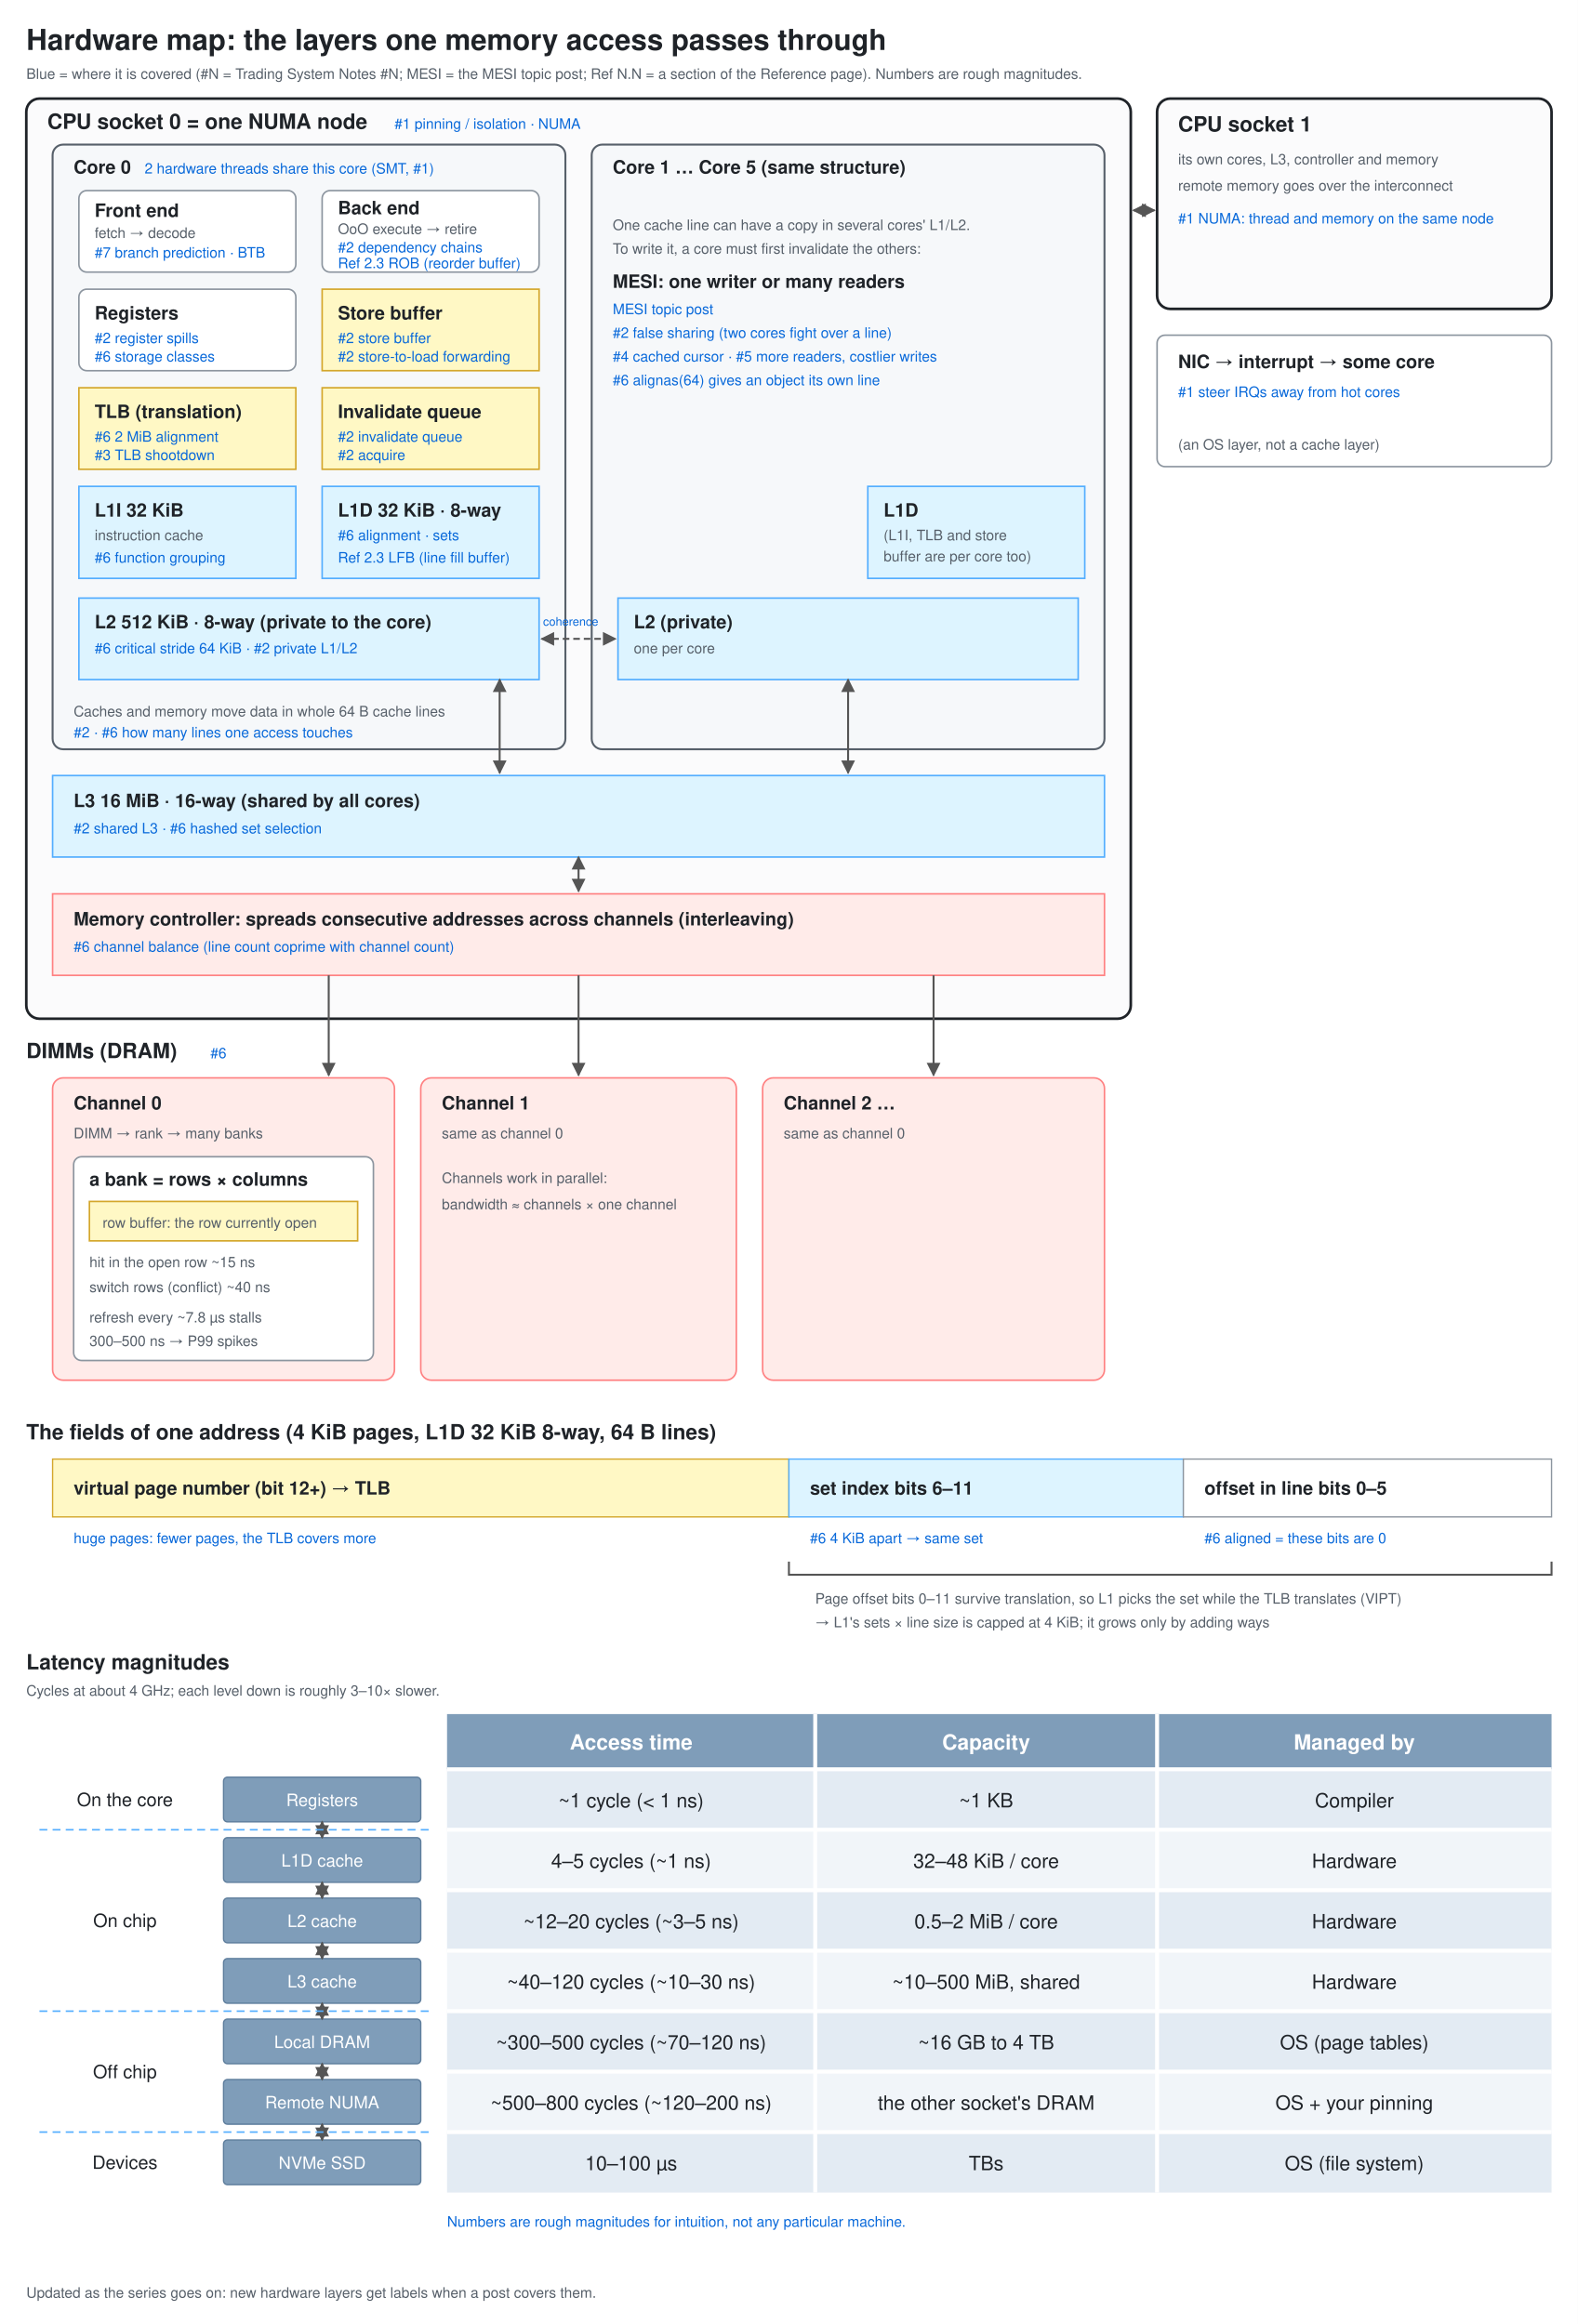
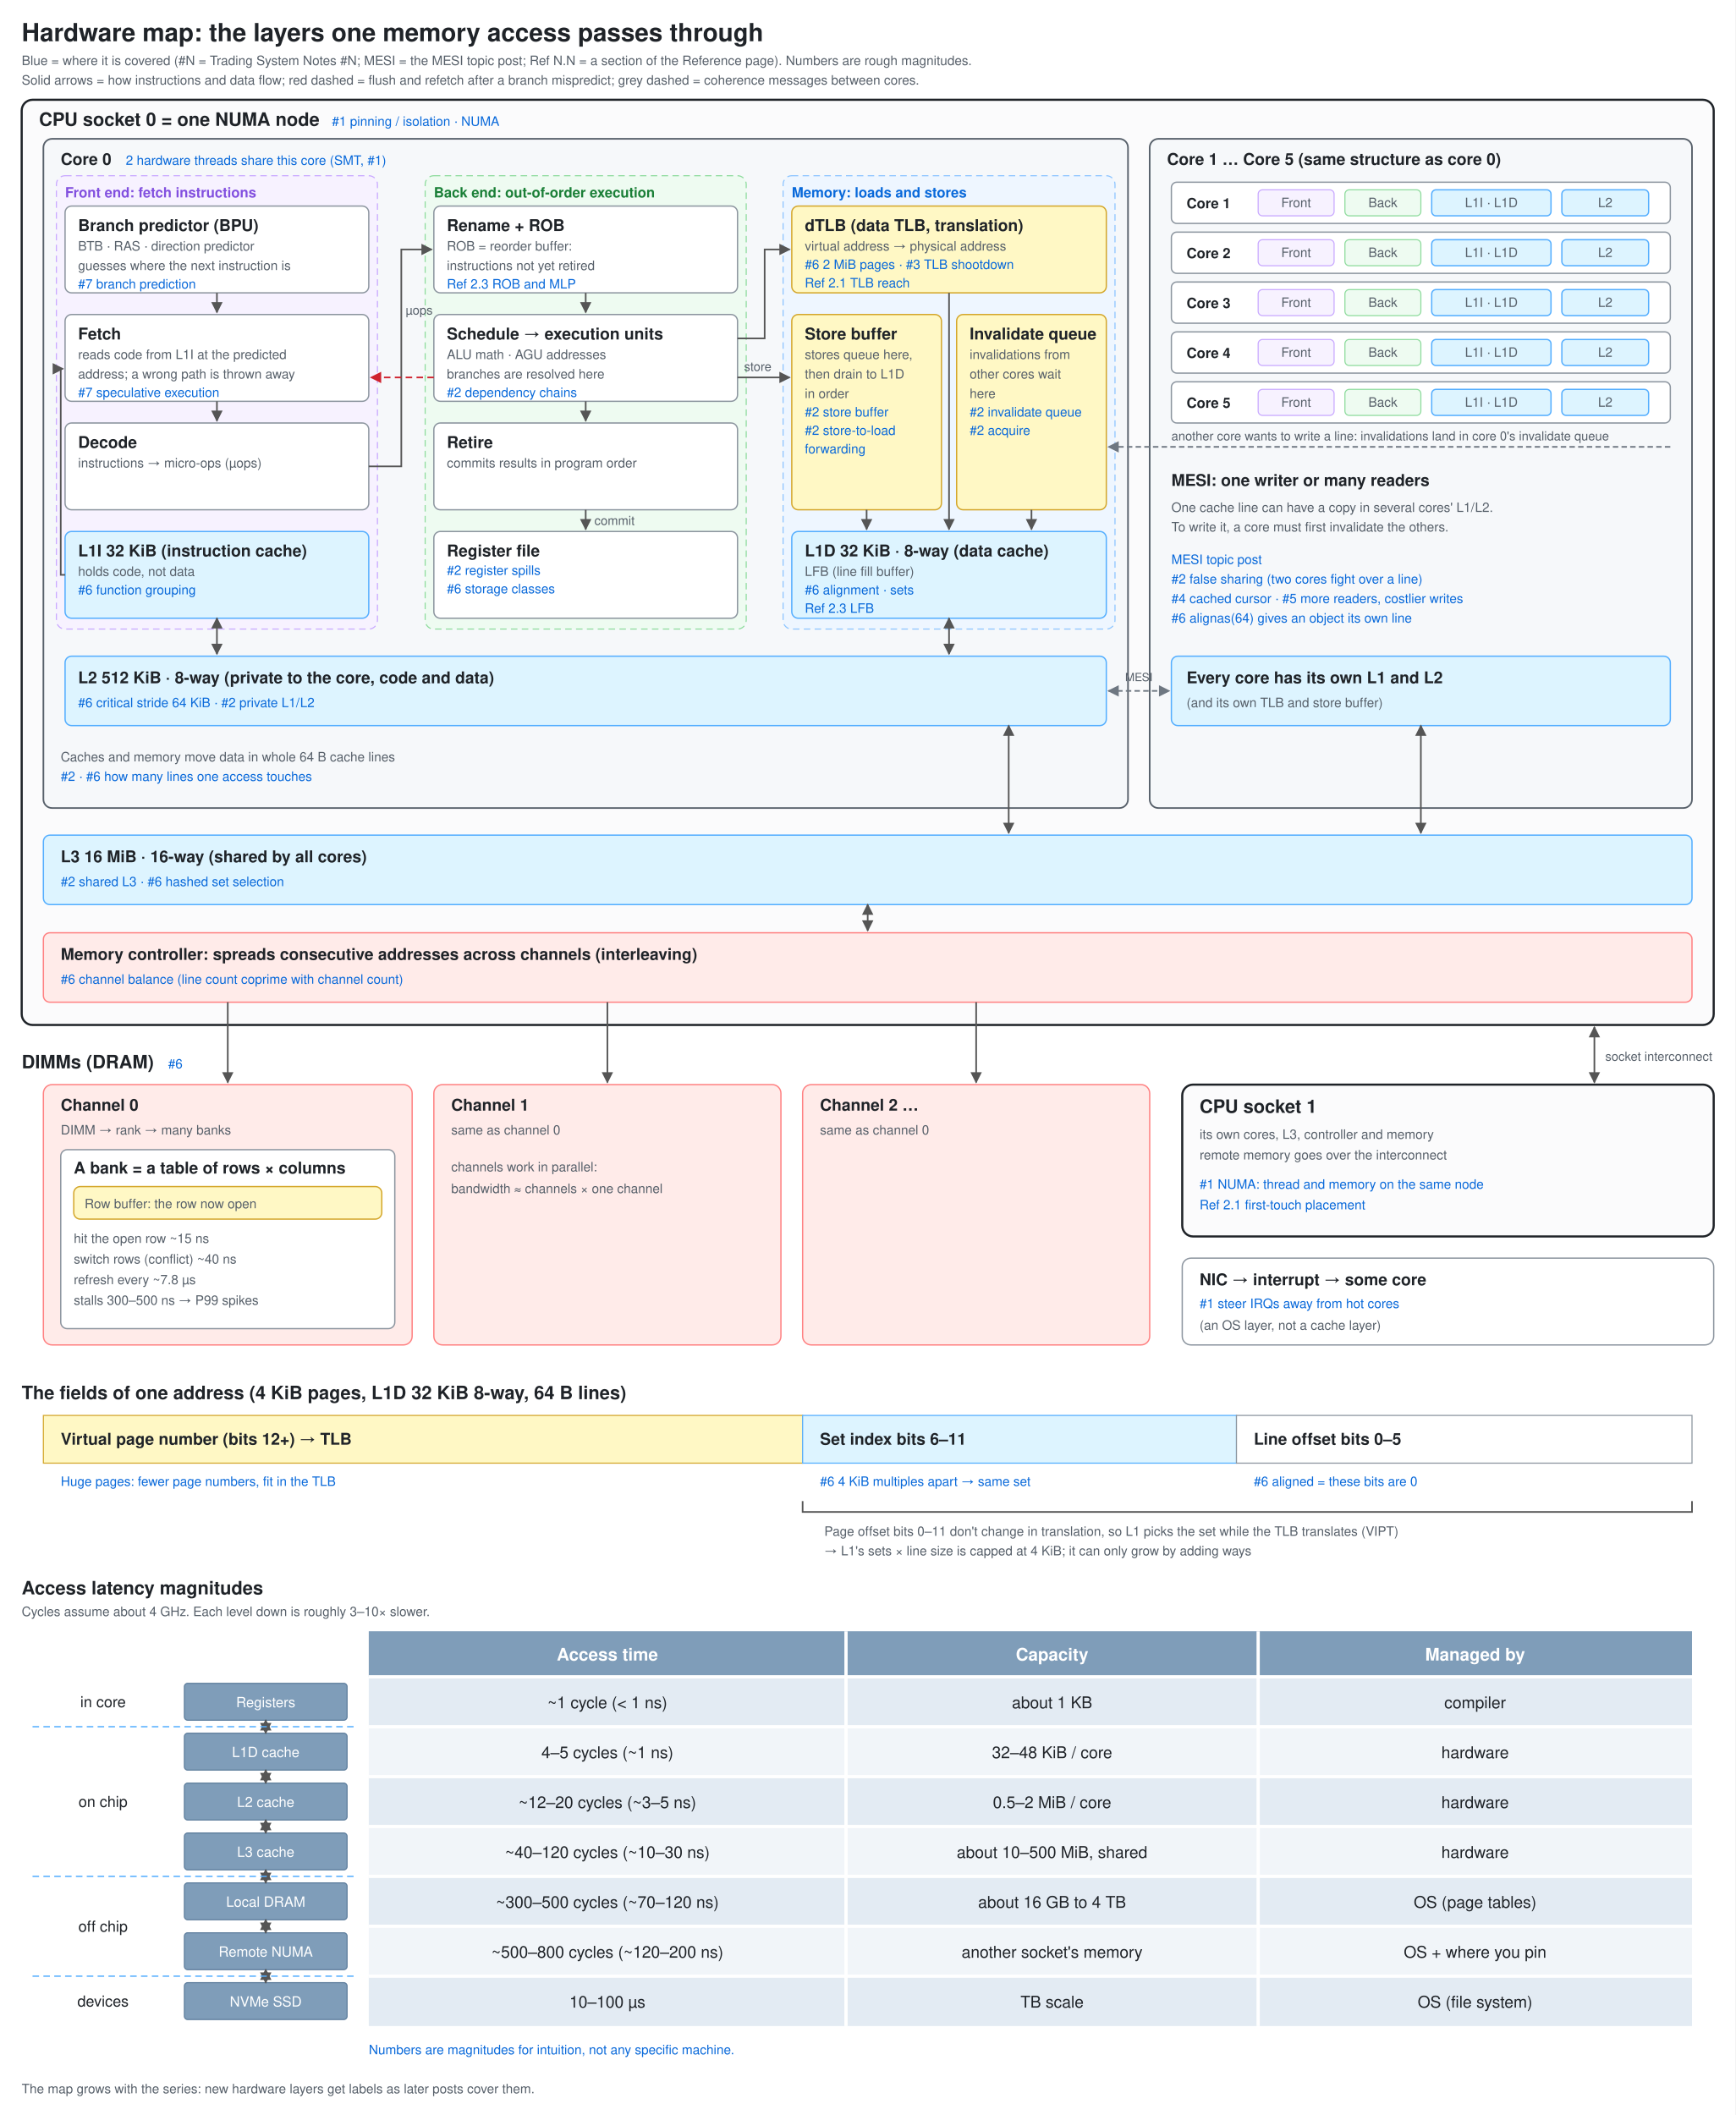
- <svg xmlns="http://www.w3.org/2000/svg" viewBox="0 0 1200 1768" width="1200" height="1768" font-family="-apple-system, Segoe UI, Helvetica, Arial, sans-serif">
+ <svg xmlns="http://www.w3.org/2000/svg" viewBox="0 0 1600 1950" width="1600" height="1950" font-family="Helvetica, Arial, sans-serif">
  <defs>
    <marker id="arr" viewBox="0 0 10 10" refX="9" refY="5" markerWidth="7" markerHeight="7" orient="auto-start-reverse">
      <path d="M0,0 L10,5 L0,10 z" fill="#555" />
    </marker>
+     <marker id="arrR" viewBox="0 0 10 10" refX="9" refY="5" markerWidth="7" markerHeight="7" orient="auto-start-reverse">
+       <path d="M0,0 L10,5 L0,10 z" fill="#cf222e" />
+     </marker>
+     <marker id="arrG" viewBox="0 0 10 10" refX="9" refY="5" markerWidth="7" markerHeight="7" orient="auto-start-reverse">
+       <path d="M0,0 L10,5 L0,10 z" fill="#6e7781" />
+     </marker>
    <style>
-       .t  { font-size: 14px; font-weight: 600; fill: #1f2328; }
-       .s  { font-size: 11px; fill: #57606a; }
-       .h  { font-size: 16px; font-weight: 700; fill: #1f2328; }
-       .tag{ font-size: 11px; fill: #0969da; }
-       .box   { fill: #ffffff; stroke: #8c959f; stroke-width: 1.2; rx: 6; }
+       .t  { font-size: 15px; font-weight: 600; fill: #1f2328; }
+       .s  { font-size: 12px; fill: #57606a; }
+       .h  { font-size: 17px; font-weight: 700; fill: #1f2328; }
+       .tag{ font-size: 12px; fill: #0969da; }
+       .lab{ font-size: 11.5px; fill: #57606a; }
+       .lane-h { font-size: 13px; font-weight: 700; }
+       .box   { fill: #ffffff; stroke: #8c959f; stroke-width: 1.2; }
      .core  { fill: #f6f8fa; stroke: #57606a; stroke-width: 1.5; }
      .sock  { fill: #fbfbfc; stroke: #1f2328; stroke-width: 2; }
      .cache { fill: #ddf4ff; stroke: #54aeff; stroke-width: 1.2; }
      .buf   { fill: #fff8c5; stroke: #d4a72c; stroke-width: 1.2; }
      .mem   { fill: #ffebe9; stroke: #ff8182; stroke-width: 1.2; }
      .line  { stroke: #555; stroke-width: 1.5; fill: none; }
+       .flush { stroke: #cf222e; stroke-width: 1.5; fill: none; stroke-dasharray: 6 4; }
+       .coh   { stroke: #6e7781; stroke-width: 1.5; fill: none; stroke-dasharray: 5 3; }
    </style>
  </defs>
-   <rect x="0" y="0" width="1200" height="1768" fill="#ffffff" />
-   <text x="20" y="38" class="h" style="font-size:22px">Hardware map: the layers one memory access passes through</text>
+   <rect x="0" y="0" width="1600" height="1950" fill="#ffffff" />
+   <text x="20" y="38" class="h" style="font-size:23px">Hardware map: the layers one memory access passes through</text>
  <text x="20" y="60" class="s">Blue = where it is covered (#N = Trading System Notes #N; MESI = the MESI topic post; Ref N.N = a section of the Reference page). Numbers are rough magnitudes.</text>
-   <rect x="20" y="75" width="840" height="700" rx="10" class="sock" />
-   <text x="36" y="98" class="h">CPU socket 0 = one NUMA node</text>
-   <text x="300" y="98" class="tag">#1 pinning / isolation · NUMA</text>
-   <rect x="40" y="110" width="390" height="460" rx="8" class="core" />
-   <text x="56" y="132" class="t">Core 0</text>
-   <text x="110" y="132" class="tag">2 hardware threads share this core (SMT, #1)</text>
-   <rect x="60" y="145" width="165" height="62" class="box" />
-   <text x="72" y="165" class="t">Front end</text>
-   <text x="72" y="181" class="s">fetch → decode</text>
-   <text x="72" y="196" class="tag">#7 branch prediction · BTB</text>
-   <rect x="245" y="145" width="165" height="62" class="box" />
-   <text x="257" y="163" class="t">Back end</text>
-   <text x="257" y="178" class="s">OoO execute → retire</text>
-   <text x="257" y="192" class="tag">#2 dependency chains</text>
-   <text x="257" y="204" class="tag">Ref 2.3 ROB (reorder buffer)</text>
-   <rect x="60" y="220" width="165" height="62" class="box" />
-   <text x="72" y="243" class="t">Registers</text>
-   <text x="72" y="261" class="tag">#2 register spills</text>
-   <text x="72" y="275" class="tag">#6 storage classes</text>
-   <rect x="245" y="220" width="165" height="62" class="buf" />
-   <text x="257" y="243" class="t">Store buffer</text>
-   <text x="257" y="261" class="tag">#2 store buffer</text>
-   <text x="257" y="275" class="tag">#2 store-to-load forwarding</text>
-   <rect x="60" y="295" width="165" height="62" class="buf" />
-   <text x="72" y="318" class="t">TLB (translation)</text>
-   <text x="72" y="336" class="tag">#6 2 MiB alignment</text>
-   <text x="72" y="350" class="tag">#3 TLB shootdown</text>
-   <rect x="245" y="295" width="165" height="62" class="buf" />
-   <text x="257" y="318" class="t">Invalidate queue</text>
-   <text x="257" y="336" class="tag">#2 invalidate queue</text>
-   <text x="257" y="350" class="tag">#2 acquire</text>
-   <rect x="60" y="370" width="165" height="70" class="cache" />
-   <text x="72" y="393" class="t">L1I 32 KiB</text>
-   <text x="72" y="411" class="s">instruction cache</text>
-   <text x="72" y="428" class="tag">#6 function grouping</text>
-   <rect x="245" y="370" width="165" height="70" class="cache" />
-   <text x="257" y="393" class="t">L1D 32 KiB · 8-way</text>
-   <text x="257" y="411" class="tag">#6 alignment · sets</text>
-   <text x="257" y="428" class="tag">Ref 2.3 LFB (line fill buffer)</text>
-   <rect x="60" y="455" width="350" height="62" class="cache" />
-   <text x="72" y="478" class="t">L2 512 KiB · 8-way (private to the core)</text>
-   <text x="72" y="497" class="tag">#6 critical stride 64 KiB · #2 private L1/L2</text>
-   <text x="56" y="545" class="s">Caches and memory move data in whole 64 B cache lines</text>
-   <text x="56" y="561" class="tag">#2 · #6 how many lines one access touches</text>
-   <rect x="450" y="110" width="390" height="460" rx="8" class="core" />
-   <text x="466" y="132" class="t">Core 1 … Core 5 (same structure)</text>
-   <text x="466" y="175" class="s">One cache line can have a copy in several cores' L1/L2.</text>
-   <text x="466" y="193" class="s">To write it, a core must first invalidate the others:</text>
-   <text x="466" y="219" class="t">MESI: one writer or many readers</text>
-   <text x="466" y="239" class="tag">MESI topic post</text>
-   <text x="466" y="257" class="tag">#2 false sharing (two cores fight over a line)</text>
-   <text x="466" y="275" class="tag">#4 cached cursor · #5 more readers, costlier writes</text>
-   <text x="466" y="293" class="tag">#6 alignas(64) gives an object its own line</text>
-   <rect x="660" y="370" width="165" height="70" class="cache" />
-   <text x="672" y="393" class="t">L1D</text>
-   <text x="672" y="411" class="s">(L1I, TLB and store</text>
-   <text x="672" y="427" class="s">buffer are per core too)</text>
-   <rect x="470" y="455" width="350" height="62" class="cache" />
-   <text x="482" y="478" class="t">L2 (private)</text>
-   <text x="482" y="497" class="s">one per core</text>
-   <line x1="412" y1="486" x2="468" y2="486" class="line" marker-start="url(#arr)" marker-end="url(#arr)" stroke-dasharray="5 3" />
-   <text x="413" y="476" class="tag" style="font-size:9px">coherence</text>
-   <rect x="40" y="590" width="800" height="62" class="cache" />
-   <text x="56" y="614" class="t">L3 16 MiB · 16-way (shared by all cores)</text>
-   <text x="56" y="634" class="tag">#2 shared L3 · #6 hashed set selection</text>
-   <line x1="380" y1="517" x2="380" y2="588" class="line" marker-start="url(#arr)" marker-end="url(#arr)" />
-   <line x1="645" y1="517" x2="645" y2="588" class="line" marker-start="url(#arr)" marker-end="url(#arr)" />
-   <rect x="40" y="680" width="800" height="62" class="mem" />
-   <text x="56" y="704" class="t">Memory controller: spreads consecutive addresses across channels (interleaving)</text>
-   <text x="56" y="724" class="tag">#6 channel balance (line count coprime with channel count)</text>
-   <line x1="440" y1="652" x2="440" y2="678" class="line" marker-start="url(#arr)" marker-end="url(#arr)" />
-   <rect x="880" y="75" width="300" height="160" rx="10" class="sock" />
-   <text x="896" y="100" class="h">CPU socket 1</text>
-   <text x="896" y="125" class="s">its own cores, L3, controller and memory</text>
-   <text x="896" y="145" class="s">remote memory goes over the interconnect</text>
-   <text x="896" y="170" class="tag">#1 NUMA: thread and memory on the same node</text>
-   <line x1="862" y1="160" x2="878" y2="160" class="line" marker-start="url(#arr)" marker-end="url(#arr)" />
-   <rect x="880" y="255" width="300" height="100" rx="8" class="box" />
-   <text x="896" y="280" class="t">NIC → interrupt → some core</text>
-   <text x="896" y="302" class="tag">#1 steer IRQs away from hot cores</text>
-   <text x="896" y="342" class="s">(an OS layer, not a cache layer)</text>
-   <text x="20" y="805" class="h">DIMMs (DRAM)</text>
-   <text x="160" y="805" class="tag">#6</text>
-   <line x1="250" y1="742" x2="250" y2="818" class="line" marker-end="url(#arr)" />
-   <line x1="440" y1="742" x2="440" y2="818" class="line" marker-end="url(#arr)" />
-   <line x1="710" y1="742" x2="710" y2="818" class="line" marker-end="url(#arr)" />
-   <rect x="40" y="820" width="260" height="230" rx="8" class="mem" />
-   <text x="56" y="844" class="t">Channel 0</text>
-   <text x="56" y="866" class="s">DIMM → rank → many banks</text>
-   <rect x="56" y="880" width="228" height="155" class="box" />
-   <text x="68" y="902" class="t">a bank = rows × columns</text>
-   <rect x="68" y="914" width="204" height="30" class="buf" />
-   <text x="78" y="934" class="s">row buffer: the row currently open</text>
-   <text x="68" y="964" class="s">hit in the open row ~15 ns</text>
-   <text x="68" y="983" class="s">switch rows (conflict) ~40 ns</text>
-   <text x="68" y="1006" class="s">refresh every ~7.8 µs stalls</text>
-   <text x="68" y="1024" class="s">300–500 ns → P99 spikes</text>
-   <rect x="320" y="820" width="240" height="230" rx="8" class="mem" />
-   <text x="336" y="844" class="t">Channel 1</text>
-   <text x="336" y="866" class="s">same as channel 0</text>
-   <text x="336" y="900" class="s">Channels work in parallel:</text>
-   <text x="336" y="920" class="s">bandwidth ≈ channels × one channel</text>
-   <rect x="580" y="820" width="260" height="230" rx="8" class="mem" />
-   <text x="596" y="844" class="t">Channel 2 …</text>
-   <text x="596" y="866" class="s">same as channel 0</text>
-   <text x="20" y="1095" class="h">The fields of one address (4 KiB pages, L1D 32 KiB 8-way, 64 B lines)</text>
-   <rect x="40" y="1110" width="560" height="44" fill="#fff8c5" stroke="#d4a72c" />
-   <rect x="600" y="1110" width="300" height="44" fill="#ddf4ff" stroke="#54aeff" />
-   <rect x="900" y="1110" width="280" height="44" fill="#ffffff" stroke="#8c959f" />
-   <text x="56" y="1137" class="t">virtual page number (bit 12+) → TLB</text>
-   <text x="616" y="1137" class="t">set index bits 6–11</text>
-   <text x="916" y="1137" class="t">offset in line bits 0–5</text>
-   <text x="56" y="1174" class="tag">huge pages: fewer pages, the TLB covers more</text>
-   <text x="616" y="1174" class="tag">#6 4 KiB apart → same set</text>
-   <text x="916" y="1174" class="tag">#6 aligned = these bits are 0</text>
-   <path d="M600,1188 L600,1198 L1180,1198 L1180,1188" class="line" />
-   <text x="620" y="1220" class="s">Page offset bits 0–11 survive translation, so L1 picks the set while the TLB translates (VIPT)</text>
-   <text x="620" y="1238" class="s">→ L1's sets × line size is capped at 4 KiB; it grows only by adding ways</text>
-   <text x="20" y="1270" class="h">Latency magnitudes</text>
-   <text x="20" y="1290" class="s">Cycles at about 4 GHz; each level down is roughly 3–10× slower.</text>
-   <rect x="340" y="1304" width="840" height="42" fill="#7f9db9" />
-   <text x="480" y="1331" text-anchor="middle" style="font-size:16px;font-weight:700;fill:#ffffff">Access time</text>
-   <text x="750" y="1331" text-anchor="middle" style="font-size:16px;font-weight:700;fill:#ffffff">Capacity</text>
-   <text x="1030" y="1331" text-anchor="middle" style="font-size:16px;font-weight:700;fill:#ffffff">Managed by</text>
-   <line x1="620" y1="1304" x2="620" y2="1668" stroke="#ffffff" stroke-width="3" />
-   <line x1="880" y1="1304" x2="880" y2="1668" stroke="#ffffff" stroke-width="3" />
-   <rect x="340" y="1346" width="840" height="46" fill="#e3ebf3" />
-   <line x1="340" y1="1346" x2="1180" y2="1346" stroke="#ffffff" stroke-width="3" />
-   <text x="480" y="1375" text-anchor="middle" style="font-size:15px;fill:#1f2328">~1 cycle (&lt; 1 ns)</text>
-   <text x="750" y="1375" text-anchor="middle" style="font-size:15px;fill:#1f2328">~1 KB</text>
-   <text x="1030" y="1375" text-anchor="middle" style="font-size:15px;fill:#1f2328">Compiler</text>
-   <rect x="170" y="1352" width="150" height="34" rx="3" fill="#7f9db9" stroke="#5d7d9c" />
-   <text x="245" y="1374" text-anchor="middle" style="font-size:13px;fill:#ffffff">Registers</text>
-   <line x1="620" y1="1346" x2="620" y2="1392" stroke="#ffffff" stroke-width="3" />
-   <line x1="880" y1="1346" x2="880" y2="1392" stroke="#ffffff" stroke-width="3" />
-   <rect x="340" y="1392" width="840" height="46" fill="#f1f5f9" />
-   <line x1="340" y1="1392" x2="1180" y2="1392" stroke="#ffffff" stroke-width="3" />
-   <text x="480" y="1421" text-anchor="middle" style="font-size:15px;fill:#1f2328">4–5 cycles (~1 ns)</text>
-   <text x="750" y="1421" text-anchor="middle" style="font-size:15px;fill:#1f2328">32–48 KiB / core</text>
-   <text x="1030" y="1421" text-anchor="middle" style="font-size:15px;fill:#1f2328">Hardware</text>
-   <rect x="170" y="1398" width="150" height="34" rx="3" fill="#7f9db9" stroke="#5d7d9c" />
-   <text x="245" y="1420" text-anchor="middle" style="font-size:13px;fill:#ffffff">L1D cache</text>
-   <line x1="620" y1="1392" x2="620" y2="1438" stroke="#ffffff" stroke-width="3" />
-   <line x1="880" y1="1392" x2="880" y2="1438" stroke="#ffffff" stroke-width="3" />
-   <rect x="340" y="1438" width="840" height="46" fill="#e3ebf3" />
-   <line x1="340" y1="1438" x2="1180" y2="1438" stroke="#ffffff" stroke-width="3" />
-   <text x="480" y="1467" text-anchor="middle" style="font-size:15px;fill:#1f2328">~12–20 cycles (~3–5 ns)</text>
-   <text x="750" y="1467" text-anchor="middle" style="font-size:15px;fill:#1f2328">0.5–2 MiB / core</text>
-   <text x="1030" y="1467" text-anchor="middle" style="font-size:15px;fill:#1f2328">Hardware</text>
-   <rect x="170" y="1444" width="150" height="34" rx="3" fill="#7f9db9" stroke="#5d7d9c" />
-   <text x="245" y="1466" text-anchor="middle" style="font-size:13px;fill:#ffffff">L2 cache</text>
-   <line x1="620" y1="1438" x2="620" y2="1484" stroke="#ffffff" stroke-width="3" />
-   <line x1="880" y1="1438" x2="880" y2="1484" stroke="#ffffff" stroke-width="3" />
-   <rect x="340" y="1484" width="840" height="46" fill="#f1f5f9" />
-   <line x1="340" y1="1484" x2="1180" y2="1484" stroke="#ffffff" stroke-width="3" />
-   <text x="480" y="1513" text-anchor="middle" style="font-size:15px;fill:#1f2328">~40–120 cycles (~10–30 ns)</text>
-   <text x="750" y="1513" text-anchor="middle" style="font-size:15px;fill:#1f2328">~10–500 MiB, shared</text>
-   <text x="1030" y="1513" text-anchor="middle" style="font-size:15px;fill:#1f2328">Hardware</text>
-   <rect x="170" y="1490" width="150" height="34" rx="3" fill="#7f9db9" stroke="#5d7d9c" />
-   <text x="245" y="1512" text-anchor="middle" style="font-size:13px;fill:#ffffff">L3 cache</text>
-   <line x1="620" y1="1484" x2="620" y2="1530" stroke="#ffffff" stroke-width="3" />
-   <line x1="880" y1="1484" x2="880" y2="1530" stroke="#ffffff" stroke-width="3" />
-   <rect x="340" y="1530" width="840" height="46" fill="#e3ebf3" />
-   <line x1="340" y1="1530" x2="1180" y2="1530" stroke="#ffffff" stroke-width="3" />
-   <text x="480" y="1559" text-anchor="middle" style="font-size:15px;fill:#1f2328">~300–500 cycles (~70–120 ns)</text>
-   <text x="750" y="1559" text-anchor="middle" style="font-size:15px;fill:#1f2328">~16 GB to 4 TB</text>
-   <text x="1030" y="1559" text-anchor="middle" style="font-size:15px;fill:#1f2328">OS (page tables)</text>
-   <rect x="170" y="1536" width="150" height="34" rx="3" fill="#7f9db9" stroke="#5d7d9c" />
-   <text x="245" y="1558" text-anchor="middle" style="font-size:13px;fill:#ffffff">Local DRAM</text>
-   <line x1="620" y1="1530" x2="620" y2="1576" stroke="#ffffff" stroke-width="3" />
-   <line x1="880" y1="1530" x2="880" y2="1576" stroke="#ffffff" stroke-width="3" />
-   <rect x="340" y="1576" width="840" height="46" fill="#f1f5f9" />
-   <line x1="340" y1="1576" x2="1180" y2="1576" stroke="#ffffff" stroke-width="3" />
-   <text x="480" y="1605" text-anchor="middle" style="font-size:15px;fill:#1f2328">~500–800 cycles (~120–200 ns)</text>
-   <text x="750" y="1605" text-anchor="middle" style="font-size:15px;fill:#1f2328">the other socket's DRAM</text>
-   <text x="1030" y="1605" text-anchor="middle" style="font-size:15px;fill:#1f2328">OS + your pinning</text>
-   <rect x="170" y="1582" width="150" height="34" rx="3" fill="#7f9db9" stroke="#5d7d9c" />
-   <text x="245" y="1604" text-anchor="middle" style="font-size:13px;fill:#ffffff">Remote NUMA</text>
-   <line x1="620" y1="1576" x2="620" y2="1622" stroke="#ffffff" stroke-width="3" />
-   <line x1="880" y1="1576" x2="880" y2="1622" stroke="#ffffff" stroke-width="3" />
-   <rect x="340" y="1622" width="840" height="46" fill="#e3ebf3" />
-   <line x1="340" y1="1622" x2="1180" y2="1622" stroke="#ffffff" stroke-width="3" />
-   <text x="480" y="1651" text-anchor="middle" style="font-size:15px;fill:#1f2328">10–100 µs</text>
-   <text x="750" y="1651" text-anchor="middle" style="font-size:15px;fill:#1f2328">TBs</text>
-   <text x="1030" y="1651" text-anchor="middle" style="font-size:15px;fill:#1f2328">OS (file system)</text>
-   <rect x="170" y="1628" width="150" height="34" rx="3" fill="#7f9db9" stroke="#5d7d9c" />
-   <text x="245" y="1650" text-anchor="middle" style="font-size:13px;fill:#ffffff">NVMe SSD</text>
-   <line x1="620" y1="1622" x2="620" y2="1668" stroke="#ffffff" stroke-width="3" />
-   <line x1="880" y1="1622" x2="880" y2="1668" stroke="#ffffff" stroke-width="3" />
-   <line x1="245" y1="1386" x2="245" y2="1398" class="line" marker-start="url(#arr)" marker-end="url(#arr)" />
-   <line x1="245" y1="1432" x2="245" y2="1444" class="line" marker-start="url(#arr)" marker-end="url(#arr)" />
-   <line x1="245" y1="1478" x2="245" y2="1490" class="line" marker-start="url(#arr)" marker-end="url(#arr)" />
-   <line x1="245" y1="1524" x2="245" y2="1536" class="line" marker-start="url(#arr)" marker-end="url(#arr)" />
-   <line x1="245" y1="1570" x2="245" y2="1582" class="line" marker-start="url(#arr)" marker-end="url(#arr)" />
-   <line x1="245" y1="1616" x2="245" y2="1628" class="line" marker-start="url(#arr)" marker-end="url(#arr)" />
-   <text x="95" y="1374" text-anchor="middle" style="font-size:14px;fill:#1f2328">On the core</text>
-   <line x1="30" y1="1392" x2="330" y2="1392" stroke="#54aeff" stroke-width="1.2" stroke-dasharray="6 4" />
-   <text x="95" y="1466" text-anchor="middle" style="font-size:14px;fill:#1f2328">On chip</text>
-   <line x1="30" y1="1530" x2="330" y2="1530" stroke="#54aeff" stroke-width="1.2" stroke-dasharray="6 4" />
-   <text x="95" y="1581" text-anchor="middle" style="font-size:14px;fill:#1f2328">Off chip</text>
-   <line x1="30" y1="1622" x2="330" y2="1622" stroke="#54aeff" stroke-width="1.2" stroke-dasharray="6 4" />
-   <text x="95" y="1650" text-anchor="middle" style="font-size:14px;fill:#1f2328">Devices</text>
-   <text x="340" y="1694" class="tag">Numbers are rough magnitudes for intuition, not any particular machine.</text>
-   <text x="20" y="1748" class="s">Updated as the series goes on: new hardware layers get labels when a post covers them.</text>
+   <text x="20" y="78" class="s">Solid arrows = how instructions and data flow; red dashed = flush and refetch after a branch mispredict; grey dashed = coherence messages between cores.</text>
+   <rect x="20" y="92" width="1560" height="853" rx="10" class="sock" />
+   <text x="36" y="116" class="h">CPU socket 0 = one NUMA node</text>
+   <text x="306" y="116" class="tag">#1 pinning / isolation · NUMA</text>
+   <rect x="40" y="128" width="1000" height="617" rx="8" class="core" />
+   <text x="56" y="152" class="t">Core 0</text>
+   <text x="116" y="152" class="tag">2 hardware threads share this core (SMT, #1)</text>
+   <rect x="52" y="162" width="296" height="418" rx="8" fill="#f7f2ff" stroke="#c8a8ff" stroke-dasharray="6 4" />
+   <text x="60" y="182" class="lane-h" style="fill:#8250df">Front end: fetch instructions</text>
+   <rect x="392" y="162" width="296" height="418" rx="8" fill="#eefbf1" stroke="#8ddb9c" stroke-dasharray="6 4" />
+   <text x="400" y="182" class="lane-h" style="fill:#1a7f37">Back end: out-of-order execution</text>
+   <rect x="722" y="162" width="306" height="418" rx="8" fill="#eef6ff" stroke="#8cc4ff" stroke-dasharray="6 4" />
+   <text x="730" y="182" class="lane-h" style="fill:#0969da">Memory: loads and stores</text>
+   <rect x="60" y="190" width="280" height="80" rx="6" class="box" />
+   <text x="72" y="213" class="t">Branch predictor (BPU)</text>
+   <text x="72" y="231" class="s">BTB · RAS · direction predictor</text>
+   <text x="72" y="249" class="s">guesses where the next instruction is</text>
+   <text x="72" y="266" class="tag">#7 branch prediction</text>
+   <rect x="60" y="290" width="280" height="80" rx="6" class="box" />
+   <text x="72" y="313" class="t">Fetch</text>
+   <text x="72" y="331" class="s">reads code from L1I at the predicted</text>
+   <text x="72" y="349" class="s">address; a wrong path is thrown away</text>
+   <text x="72" y="366" class="tag">#7 speculative execution</text>
+   <rect x="60" y="390" width="280" height="80" rx="6" class="box" />
+   <text x="72" y="413" class="t">Decode</text>
+   <text x="72" y="431" class="s">instructions → micro-ops (µops)</text>
+   <rect x="60" y="490" width="280" height="80" rx="6" class="cache" />
+   <text x="72" y="513" class="t">L1I 32 KiB (instruction cache)</text>
+   <text x="72" y="531" class="s">holds code, not data</text>
+   <text x="72" y="548" class="tag">#6 function grouping</text>
+   <rect x="400" y="190" width="280" height="80" rx="6" class="box" />
+   <text x="412" y="213" class="t">Rename + ROB</text>
+   <text x="412" y="231" class="s">ROB = reorder buffer:</text>
+   <text x="412" y="249" class="s">instructions not yet retired</text>
+   <text x="412" y="266" class="tag">Ref 2.3 ROB and MLP</text>
+   <rect x="400" y="290" width="280" height="80" rx="6" class="box" />
+   <text x="412" y="313" class="t">Schedule → execution units</text>
+   <text x="412" y="331" class="s">ALU math · AGU addresses</text>
+   <text x="412" y="349" class="s">branches are resolved here</text>
+   <text x="412" y="366" class="tag">#2 dependency chains</text>
+   <rect x="400" y="390" width="280" height="80" rx="6" class="box" />
+   <text x="412" y="413" class="t">Retire</text>
+   <text x="412" y="431" class="s">commits results in program order</text>
+   <rect x="400" y="490" width="280" height="80" rx="6" class="box" />
+   <text x="412" y="513" class="t">Register file</text>
+   <text x="412" y="530" class="tag">#2 register spills</text>
+   <text x="412" y="547" class="tag">#6 storage classes</text>
+   <rect x="730" y="190" width="290" height="80" rx="6" class="buf" />
+   <text x="742" y="213" class="t">dTLB (data TLB, translation)</text>
+   <text x="742" y="231" class="s">virtual address → physical address</text>
+   <text x="742" y="248" class="tag">#6 2 MiB pages · #3 TLB shootdown</text>
+   <text x="742" y="265" class="tag">Ref 2.1 TLB reach</text>
+   <rect x="730" y="290" width="138" height="180" rx="6" class="buf" />
+   <text x="742" y="313" class="t">Store buffer</text>
+   <text x="742" y="331" class="s">stores queue here,</text>
+   <text x="742" y="349" class="s">then drain to L1D</text>
+   <text x="742" y="367" class="s">in order</text>
+   <text x="742" y="384" class="tag">#2 store buffer</text>
+   <text x="742" y="401" class="tag">#2 store-to-load</text>
+   <text x="742" y="418" class="tag">forwarding</text>
+   <rect x="882" y="290" width="138" height="180" rx="6" class="buf" />
+   <text x="894" y="313" class="t">Invalidate queue</text>
+   <text x="894" y="331" class="s">invalidations from</text>
+   <text x="894" y="349" class="s">other cores wait</text>
+   <text x="894" y="367" class="s">here</text>
+   <text x="894" y="384" class="tag">#2 invalidate queue</text>
+   <text x="894" y="401" class="tag">#2 acquire</text>
+   <rect x="730" y="490" width="290" height="80" rx="6" class="cache" />
+   <text x="742" y="513" class="t">L1D 32 KiB · 8-way (data cache)</text>
+   <text x="742" y="531" class="s">LFB (line fill buffer)</text>
+   <text x="742" y="548" class="tag">#6 alignment · sets</text>
+   <text x="742" y="565" class="tag">Ref 2.3 LFB</text>
+   <rect x="60" y="605" width="960" height="64" rx="6" class="cache" />
+   <text x="72" y="630" class="t">L2 512 KiB · 8-way (private to the core, code and data)</text>
+   <text x="72" y="652" class="tag">#6 critical stride 64 KiB · #2 private L1/L2</text>
+   <text x="56" y="702" class="s">Caches and memory move data in whole 64 B cache lines</text>
+   <text x="56" y="720" class="tag">#2 · #6 how many lines one access touches</text>
+   <path d="M200,270 L200,288" class="line" marker-end="url(#arr)" />
+   <path d="M200,370 L200,388" class="line" marker-end="url(#arr)" />
+   <path d="M60,530 L56,530 L56,340 L58,340" class="line" marker-end="url(#arr)" />
+   <path d="M340,430 L370,430 L370,230 L398,230" class="line" marker-end="url(#arr)" />
+   <text x="374" y="290" class="lab">µops</text>
+   <path d="M540,270 L540,288" class="line" marker-end="url(#arr)" />
+   <path d="M540,370 L540,388" class="line" marker-end="url(#arr)" />
+   <path d="M540,470 L540,488" class="line" marker-end="url(#arr)" />
+   <text x="548" y="484" class="lab">commit</text>
+   <path d="M400,348 L342,348" class="flush" marker-end="url(#arrR)" />
+   <path d="M680,312 L705,312 L705,230 L728,230" class="line" marker-end="url(#arr)" />
+   <path d="M680,348 L728,348" class="line" marker-end="url(#arr)" />
+   <text x="686" y="342" class="lab">store</text>
+   <path d="M875,270 L875,488" class="line" marker-end="url(#arr)" />
+   <path d="M799,470 L799,488" class="line" marker-end="url(#arr)" />
+   <path d="M951,470 L951,488" class="line" marker-end="url(#arr)" />
+   <path d="M200,570 L200,603" class="line" marker-start="url(#arr)" marker-end="url(#arr)" />
+   <path d="M875,570 L875,603" class="line" marker-start="url(#arr)" marker-end="url(#arr)" />
+   <rect x="1060" y="128" width="500" height="617" rx="8" class="core" />
+   <text x="1076" y="152" class="t">Core 1 … Core 5 (same structure as core 0)</text>
+   <rect x="1080" y="168" width="460" height="38" rx="5" class="box" />
+   <text x="1094" y="192" class="t" style="font-size:13px">Core 1</text>
+   <rect x="1160" y="175" width="70" height="24" rx="4" fill="#f7f2ff" stroke="#c8a8ff" />
+   <text x="1195.0" y="191" class="s" text-anchor="middle">Front</text>
+   <rect x="1240" y="175" width="70" height="24" rx="4" fill="#eefbf1" stroke="#8ddb9c" />
+   <text x="1275.0" y="191" class="s" text-anchor="middle">Back</text>
+   <rect x="1320" y="175" width="110" height="24" rx="4" class="cache" />
+   <text x="1375.0" y="191" class="s" text-anchor="middle">L1I · L1D</text>
+   <rect x="1440" y="175" width="80" height="24" rx="4" class="cache" />
+   <text x="1480.0" y="191" class="s" text-anchor="middle">L2</text>
+   <rect x="1080" y="214" width="460" height="38" rx="5" class="box" />
+   <text x="1094" y="238" class="t" style="font-size:13px">Core 2</text>
+   <rect x="1160" y="221" width="70" height="24" rx="4" fill="#f7f2ff" stroke="#c8a8ff" />
+   <text x="1195.0" y="237" class="s" text-anchor="middle">Front</text>
+   <rect x="1240" y="221" width="70" height="24" rx="4" fill="#eefbf1" stroke="#8ddb9c" />
+   <text x="1275.0" y="237" class="s" text-anchor="middle">Back</text>
+   <rect x="1320" y="221" width="110" height="24" rx="4" class="cache" />
+   <text x="1375.0" y="237" class="s" text-anchor="middle">L1I · L1D</text>
+   <rect x="1440" y="221" width="80" height="24" rx="4" class="cache" />
+   <text x="1480.0" y="237" class="s" text-anchor="middle">L2</text>
+   <rect x="1080" y="260" width="460" height="38" rx="5" class="box" />
+   <text x="1094" y="284" class="t" style="font-size:13px">Core 3</text>
+   <rect x="1160" y="267" width="70" height="24" rx="4" fill="#f7f2ff" stroke="#c8a8ff" />
+   <text x="1195.0" y="283" class="s" text-anchor="middle">Front</text>
+   <rect x="1240" y="267" width="70" height="24" rx="4" fill="#eefbf1" stroke="#8ddb9c" />
+   <text x="1275.0" y="283" class="s" text-anchor="middle">Back</text>
+   <rect x="1320" y="267" width="110" height="24" rx="4" class="cache" />
+   <text x="1375.0" y="283" class="s" text-anchor="middle">L1I · L1D</text>
+   <rect x="1440" y="267" width="80" height="24" rx="4" class="cache" />
+   <text x="1480.0" y="283" class="s" text-anchor="middle">L2</text>
+   <rect x="1080" y="306" width="460" height="38" rx="5" class="box" />
+   <text x="1094" y="330" class="t" style="font-size:13px">Core 4</text>
+   <rect x="1160" y="313" width="70" height="24" rx="4" fill="#f7f2ff" stroke="#c8a8ff" />
+   <text x="1195.0" y="329" class="s" text-anchor="middle">Front</text>
+   <rect x="1240" y="313" width="70" height="24" rx="4" fill="#eefbf1" stroke="#8ddb9c" />
+   <text x="1275.0" y="329" class="s" text-anchor="middle">Back</text>
+   <rect x="1320" y="313" width="110" height="24" rx="4" class="cache" />
+   <text x="1375.0" y="329" class="s" text-anchor="middle">L1I · L1D</text>
+   <rect x="1440" y="313" width="80" height="24" rx="4" class="cache" />
+   <text x="1480.0" y="329" class="s" text-anchor="middle">L2</text>
+   <rect x="1080" y="352" width="460" height="38" rx="5" class="box" />
+   <text x="1094" y="376" class="t" style="font-size:13px">Core 5</text>
+   <rect x="1160" y="359" width="70" height="24" rx="4" fill="#f7f2ff" stroke="#c8a8ff" />
+   <text x="1195.0" y="375" class="s" text-anchor="middle">Front</text>
+   <rect x="1240" y="359" width="70" height="24" rx="4" fill="#eefbf1" stroke="#8ddb9c" />
+   <text x="1275.0" y="375" class="s" text-anchor="middle">Back</text>
+   <rect x="1320" y="359" width="110" height="24" rx="4" class="cache" />
+   <text x="1375.0" y="375" class="s" text-anchor="middle">L1I · L1D</text>
+   <rect x="1440" y="359" width="80" height="24" rx="4" class="cache" />
+   <text x="1480.0" y="375" class="s" text-anchor="middle">L2</text>
+   <text x="1080" y="448" class="t">MESI: one writer or many readers</text>
+   <text x="1080" y="472" class="s">One cache line can have a copy in several cores' L1/L2.</text>
+   <text x="1080" y="490" class="s">To write it, a core must first invalidate the others.</text>
+   <text x="1080" y="520" class="tag">MESI topic post</text>
+   <text x="1080" y="538" class="tag">#2 false sharing (two cores fight over a line)</text>
+   <text x="1080" y="556" class="tag">#4 cached cursor · #5 more readers, costlier writes</text>
+   <text x="1080" y="574" class="tag">#6 alignas(64) gives an object its own line</text>
+   <rect x="1080" y="605" width="460" height="64" rx="6" class="cache" />
+   <text x="1094" y="630" class="t">Every core has its own L1 and L2</text>
+   <text x="1094" y="652" class="s">(and its own TLB and store buffer)</text>
+   <path d="M1540,412 L1022,412" class="coh" marker-end="url(#arrG)" />
+   <text x="1080" y="406" class="lab">another core wants to write a line: invalidations land in core 0's invalidate queue</text>
+   <path d="M1022,637 L1078,637" class="coh" marker-start="url(#arrG)" marker-end="url(#arrG)" />
+   <text x="1050.0" y="628" class="lab" text-anchor="middle" style="font-size:10.5px">MESI</text>
+   <rect x="40" y="770" width="1520" height="64" rx="6" class="cache" />
+   <text x="56" y="795" class="t">L3 16 MiB · 16-way (shared by all cores)</text>
+   <text x="56" y="817" class="tag">#2 shared L3 · #6 hashed set selection</text>
+   <path d="M930,669 L930,768" class="line" marker-start="url(#arr)" marker-end="url(#arr)" />
+   <path d="M1310,669 L1310,768" class="line" marker-start="url(#arr)" marker-end="url(#arr)" />
+   <rect x="40" y="860" width="1520" height="64" rx="6" class="mem" />
+   <text x="56" y="885" class="t">Memory controller: spreads consecutive addresses across channels (interleaving)</text>
+   <text x="56" y="907" class="tag">#6 channel balance (line count coprime with channel count)</text>
+   <path d="M800,834 L800,858" class="line" marker-start="url(#arr)" marker-end="url(#arr)" />
+   <text x="20" y="985" class="h">DIMMs (DRAM)</text>
+   <text x="155" y="985" class="tag">#6</text>
+   <path d="M210,924 L210,998" class="line" marker-end="url(#arr)" />
+   <path d="M560,924 L560,998" class="line" marker-end="url(#arr)" />
+   <path d="M900,924 L900,998" class="line" marker-end="url(#arr)" />
+   <rect x="40" y="1000" width="340" height="240" rx="8" class="mem" />
+   <text x="56" y="1024" class="t">Channel 0</text>
+   <text x="56" y="1046" class="s">DIMM → rank → many banks</text>
+   <rect x="56" y="1060" width="308" height="165" rx="6" class="box" />
+   <text x="68" y="1082" class="t">A bank = a table of rows × columns</text>
+   <rect x="68" y="1094" width="284" height="30" rx="6" class="buf" />
+   <text x="78" y="1114" class="s">Row buffer: the row now open</text>
+   <text x="68" y="1146" class="s">hit the open row ~15 ns</text>
+   <text x="68" y="1165" class="s">switch rows (conflict) ~40 ns</text>
+   <text x="68" y="1184" class="s">refresh every ~7.8 µs</text>
+   <text x="68" y="1203" class="s">stalls 300–500 ns → P99 spikes</text>
+   <rect x="400" y="1000" width="320" height="240" rx="8" class="mem" />
+   <text x="416" y="1024" class="t">Channel 1</text>
+   <text x="416" y="1046" class="s">same as channel 0</text>
+   <text x="416" y="1080" class="s">channels work in parallel:</text>
+   <text x="416" y="1100" class="s">bandwidth ≈ channels × one channel</text>
+   <rect x="740" y="1000" width="320" height="240" rx="8" class="mem" />
+   <text x="756" y="1024" class="t">Channel 2 …</text>
+   <text x="756" y="1046" class="s">same as channel 0</text>
+   <rect x="1090" y="1000" width="490" height="140" rx="10" class="sock" />
+   <text x="1106" y="1026" class="h">CPU socket 1</text>
+   <text x="1106" y="1050" class="s">its own cores, L3, controller and memory</text>
+   <text x="1106" y="1069" class="s">remote memory goes over the interconnect</text>
+   <text x="1106" y="1096" class="tag">#1 NUMA: thread and memory on the same node</text>
+   <text x="1106" y="1115" class="tag">Ref 2.1 first-touch placement</text>
+   <path d="M1470,947 L1470,998" class="line" marker-start="url(#arr)" marker-end="url(#arr)" />
+   <text x="1480" y="978" class="lab">socket interconnect</text>
+   <rect x="1090" y="1160" width="490" height="80" rx="8" class="box" />
+   <text x="1106" y="1185" class="t">NIC → interrupt → some core</text>
+   <text x="1106" y="1206" class="tag">#1 steer IRQs away from hot cores</text>
+   <text x="1106" y="1226" class="s">(an OS layer, not a cache layer)</text>
+   <text x="20" y="1290" class="h">The fields of one address (4 KiB pages, L1D 32 KiB 8-way, 64 B lines)</text>
+   <rect x="40" y="1305" width="700" height="44" fill="#fff8c5" stroke="#d4a72c" />
+   <text x="56" y="1332" class="t">Virtual page number (bits 12+) → TLB</text>
+   <text x="56" y="1370" class="tag">Huge pages: fewer page numbers, fit in the TLB</text>
+   <rect x="740" y="1305" width="400" height="44" fill="#ddf4ff" stroke="#54aeff" />
+   <text x="756" y="1332" class="t">Set index bits 6–11</text>
+   <text x="756" y="1370" class="tag">#6 4 KiB multiples apart → same set</text>
+   <rect x="1140" y="1305" width="420" height="44" fill="#ffffff" stroke="#8c959f" />
+   <text x="1156" y="1332" class="t">Line offset bits 0–5</text>
+   <text x="1156" y="1370" class="tag">#6 aligned = these bits are 0</text>
+   <path d="M740,1384 L740,1394 L1560,1394 L1560,1384" class="line" />
+   <text x="760" y="1416" class="s">Page offset bits 0–11 don't change in translation, so L1 picks the set while the TLB translates (VIPT)</text>
+   <text x="760" y="1434" class="s">→ L1's sets × line size is capped at 4 KiB; it can only grow by adding ways</text>
+   <text x="20" y="1470" class="h">Access latency magnitudes</text>
+   <text x="20" y="1490" class="s">Cycles assume about 4 GHz. Each level down is roughly 3–10× slower.</text>
+   <rect x="340" y="1504" width="1220" height="42" fill="#7f9db9" />
+   <text x="560.0" y="1531" class="t" text-anchor="middle" style="font-size:16px;font-weight:700;fill:#ffffff">Access time</text>
+   <text x="970.0" y="1531" class="t" text-anchor="middle" style="font-size:16px;font-weight:700;fill:#ffffff">Capacity</text>
+   <text x="1360.0" y="1531" class="t" text-anchor="middle" style="font-size:16px;font-weight:700;fill:#ffffff">Managed by</text>
+   <rect x="340" y="1546" width="1220" height="46" fill="#e3ebf3" />
+   <line x1="340" y1="1546" x2="1560" y2="1546" stroke="#ffffff" stroke-width="3" />
+   <text x="560.0" y="1575" class="t" text-anchor="middle" style="font-size:15px;font-weight:400">~1 cycle (&lt; 1 ns)</text>
+   <text x="970.0" y="1575" class="t" text-anchor="middle" style="font-size:15px;font-weight:400">about 1 KB</text>
+   <text x="1360.0" y="1575" class="t" text-anchor="middle" style="font-size:15px;font-weight:400">compiler</text>
+   <rect x="170" y="1552" width="150" height="34" rx="3" fill="#7f9db9" stroke="#5d7d9c" />
+   <text x="245" y="1574" class="t" text-anchor="middle" style="font-size:13px;font-weight:400;fill:#ffffff">Registers</text>
+   <rect x="340" y="1592" width="1220" height="46" fill="#f1f5f9" />
+   <line x1="340" y1="1592" x2="1560" y2="1592" stroke="#ffffff" stroke-width="3" />
+   <text x="560.0" y="1621" class="t" text-anchor="middle" style="font-size:15px;font-weight:400">4–5 cycles (~1 ns)</text>
+   <text x="970.0" y="1621" class="t" text-anchor="middle" style="font-size:15px;font-weight:400">32–48 KiB / core</text>
+   <text x="1360.0" y="1621" class="t" text-anchor="middle" style="font-size:15px;font-weight:400">hardware</text>
+   <rect x="170" y="1598" width="150" height="34" rx="3" fill="#7f9db9" stroke="#5d7d9c" />
+   <text x="245" y="1620" class="t" text-anchor="middle" style="font-size:13px;font-weight:400;fill:#ffffff">L1D cache</text>
+   <path d="M245,1586 L245,1598" class="line" marker-start="url(#arr)" marker-end="url(#arr)" />
+   <rect x="340" y="1638" width="1220" height="46" fill="#e3ebf3" />
+   <line x1="340" y1="1638" x2="1560" y2="1638" stroke="#ffffff" stroke-width="3" />
+   <text x="560.0" y="1667" class="t" text-anchor="middle" style="font-size:15px;font-weight:400">~12–20 cycles (~3–5 ns)</text>
+   <text x="970.0" y="1667" class="t" text-anchor="middle" style="font-size:15px;font-weight:400">0.5–2 MiB / core</text>
+   <text x="1360.0" y="1667" class="t" text-anchor="middle" style="font-size:15px;font-weight:400">hardware</text>
+   <rect x="170" y="1644" width="150" height="34" rx="3" fill="#7f9db9" stroke="#5d7d9c" />
+   <text x="245" y="1666" class="t" text-anchor="middle" style="font-size:13px;font-weight:400;fill:#ffffff">L2 cache</text>
+   <path d="M245,1632 L245,1644" class="line" marker-start="url(#arr)" marker-end="url(#arr)" />
+   <rect x="340" y="1684" width="1220" height="46" fill="#f1f5f9" />
+   <line x1="340" y1="1684" x2="1560" y2="1684" stroke="#ffffff" stroke-width="3" />
+   <text x="560.0" y="1713" class="t" text-anchor="middle" style="font-size:15px;font-weight:400">~40–120 cycles (~10–30 ns)</text>
+   <text x="970.0" y="1713" class="t" text-anchor="middle" style="font-size:15px;font-weight:400">about 10–500 MiB, shared</text>
+   <text x="1360.0" y="1713" class="t" text-anchor="middle" style="font-size:15px;font-weight:400">hardware</text>
+   <rect x="170" y="1690" width="150" height="34" rx="3" fill="#7f9db9" stroke="#5d7d9c" />
+   <text x="245" y="1712" class="t" text-anchor="middle" style="font-size:13px;font-weight:400;fill:#ffffff">L3 cache</text>
+   <path d="M245,1678 L245,1690" class="line" marker-start="url(#arr)" marker-end="url(#arr)" />
+   <rect x="340" y="1730" width="1220" height="46" fill="#e3ebf3" />
+   <line x1="340" y1="1730" x2="1560" y2="1730" stroke="#ffffff" stroke-width="3" />
+   <text x="560.0" y="1759" class="t" text-anchor="middle" style="font-size:15px;font-weight:400">~300–500 cycles (~70–120 ns)</text>
+   <text x="970.0" y="1759" class="t" text-anchor="middle" style="font-size:15px;font-weight:400">about 16 GB to 4 TB</text>
+   <text x="1360.0" y="1759" class="t" text-anchor="middle" style="font-size:15px;font-weight:400">OS (page tables)</text>
+   <rect x="170" y="1736" width="150" height="34" rx="3" fill="#7f9db9" stroke="#5d7d9c" />
+   <text x="245" y="1758" class="t" text-anchor="middle" style="font-size:13px;font-weight:400;fill:#ffffff">Local DRAM</text>
+   <path d="M245,1724 L245,1736" class="line" marker-start="url(#arr)" marker-end="url(#arr)" />
+   <rect x="340" y="1776" width="1220" height="46" fill="#f1f5f9" />
+   <line x1="340" y1="1776" x2="1560" y2="1776" stroke="#ffffff" stroke-width="3" />
+   <text x="560.0" y="1805" class="t" text-anchor="middle" style="font-size:15px;font-weight:400">~500–800 cycles (~120–200 ns)</text>
+   <text x="970.0" y="1805" class="t" text-anchor="middle" style="font-size:15px;font-weight:400">another socket's memory</text>
+   <text x="1360.0" y="1805" class="t" text-anchor="middle" style="font-size:15px;font-weight:400">OS + where you pin</text>
+   <rect x="170" y="1782" width="150" height="34" rx="3" fill="#7f9db9" stroke="#5d7d9c" />
+   <text x="245" y="1804" class="t" text-anchor="middle" style="font-size:13px;font-weight:400;fill:#ffffff">Remote NUMA</text>
+   <path d="M245,1770 L245,1782" class="line" marker-start="url(#arr)" marker-end="url(#arr)" />
+   <rect x="340" y="1822" width="1220" height="46" fill="#e3ebf3" />
+   <line x1="340" y1="1822" x2="1560" y2="1822" stroke="#ffffff" stroke-width="3" />
+   <text x="560.0" y="1851" class="t" text-anchor="middle" style="font-size:15px;font-weight:400">10–100 µs</text>
+   <text x="970.0" y="1851" class="t" text-anchor="middle" style="font-size:15px;font-weight:400">TB scale</text>
+   <text x="1360.0" y="1851" class="t" text-anchor="middle" style="font-size:15px;font-weight:400">OS (file system)</text>
+   <rect x="170" y="1828" width="150" height="34" rx="3" fill="#7f9db9" stroke="#5d7d9c" />
+   <text x="245" y="1850" class="t" text-anchor="middle" style="font-size:13px;font-weight:400;fill:#ffffff">NVMe SSD</text>
+   <path d="M245,1816 L245,1828" class="line" marker-start="url(#arr)" marker-end="url(#arr)" />
+   <line x1="780" y1="1504" x2="780" y2="1868" stroke="#ffffff" stroke-width="3" />
+   <line x1="1160" y1="1504" x2="1160" y2="1868" stroke="#ffffff" stroke-width="3" />
+   <text x="95" y="1574" class="t" text-anchor="middle" style="font-size:14px;font-weight:400">in core</text>
+   <text x="95" y="1666.0" class="t" text-anchor="middle" style="font-size:14px;font-weight:400">on chip</text>
+   <text x="95" y="1781.0" class="t" text-anchor="middle" style="font-size:14px;font-weight:400">off chip</text>
+   <text x="95" y="1850" class="t" text-anchor="middle" style="font-size:14px;font-weight:400">devices</text>
+   <line x1="30" y1="1592" x2="330" y2="1592" stroke="#54aeff" stroke-width="1.2" stroke-dasharray="6 4" />
+   <line x1="30" y1="1730" x2="330" y2="1730" stroke="#54aeff" stroke-width="1.2" stroke-dasharray="6 4" />
+   <line x1="30" y1="1822" x2="330" y2="1822" stroke="#54aeff" stroke-width="1.2" stroke-dasharray="6 4" />
+   <text x="340" y="1894" class="tag">Numbers are magnitudes for intuition, not any specific machine.</text>
+   <text x="20" y="1930" class="s">The map grows with the series: new hardware layers get labels as later posts cover them.</text>
</svg>
